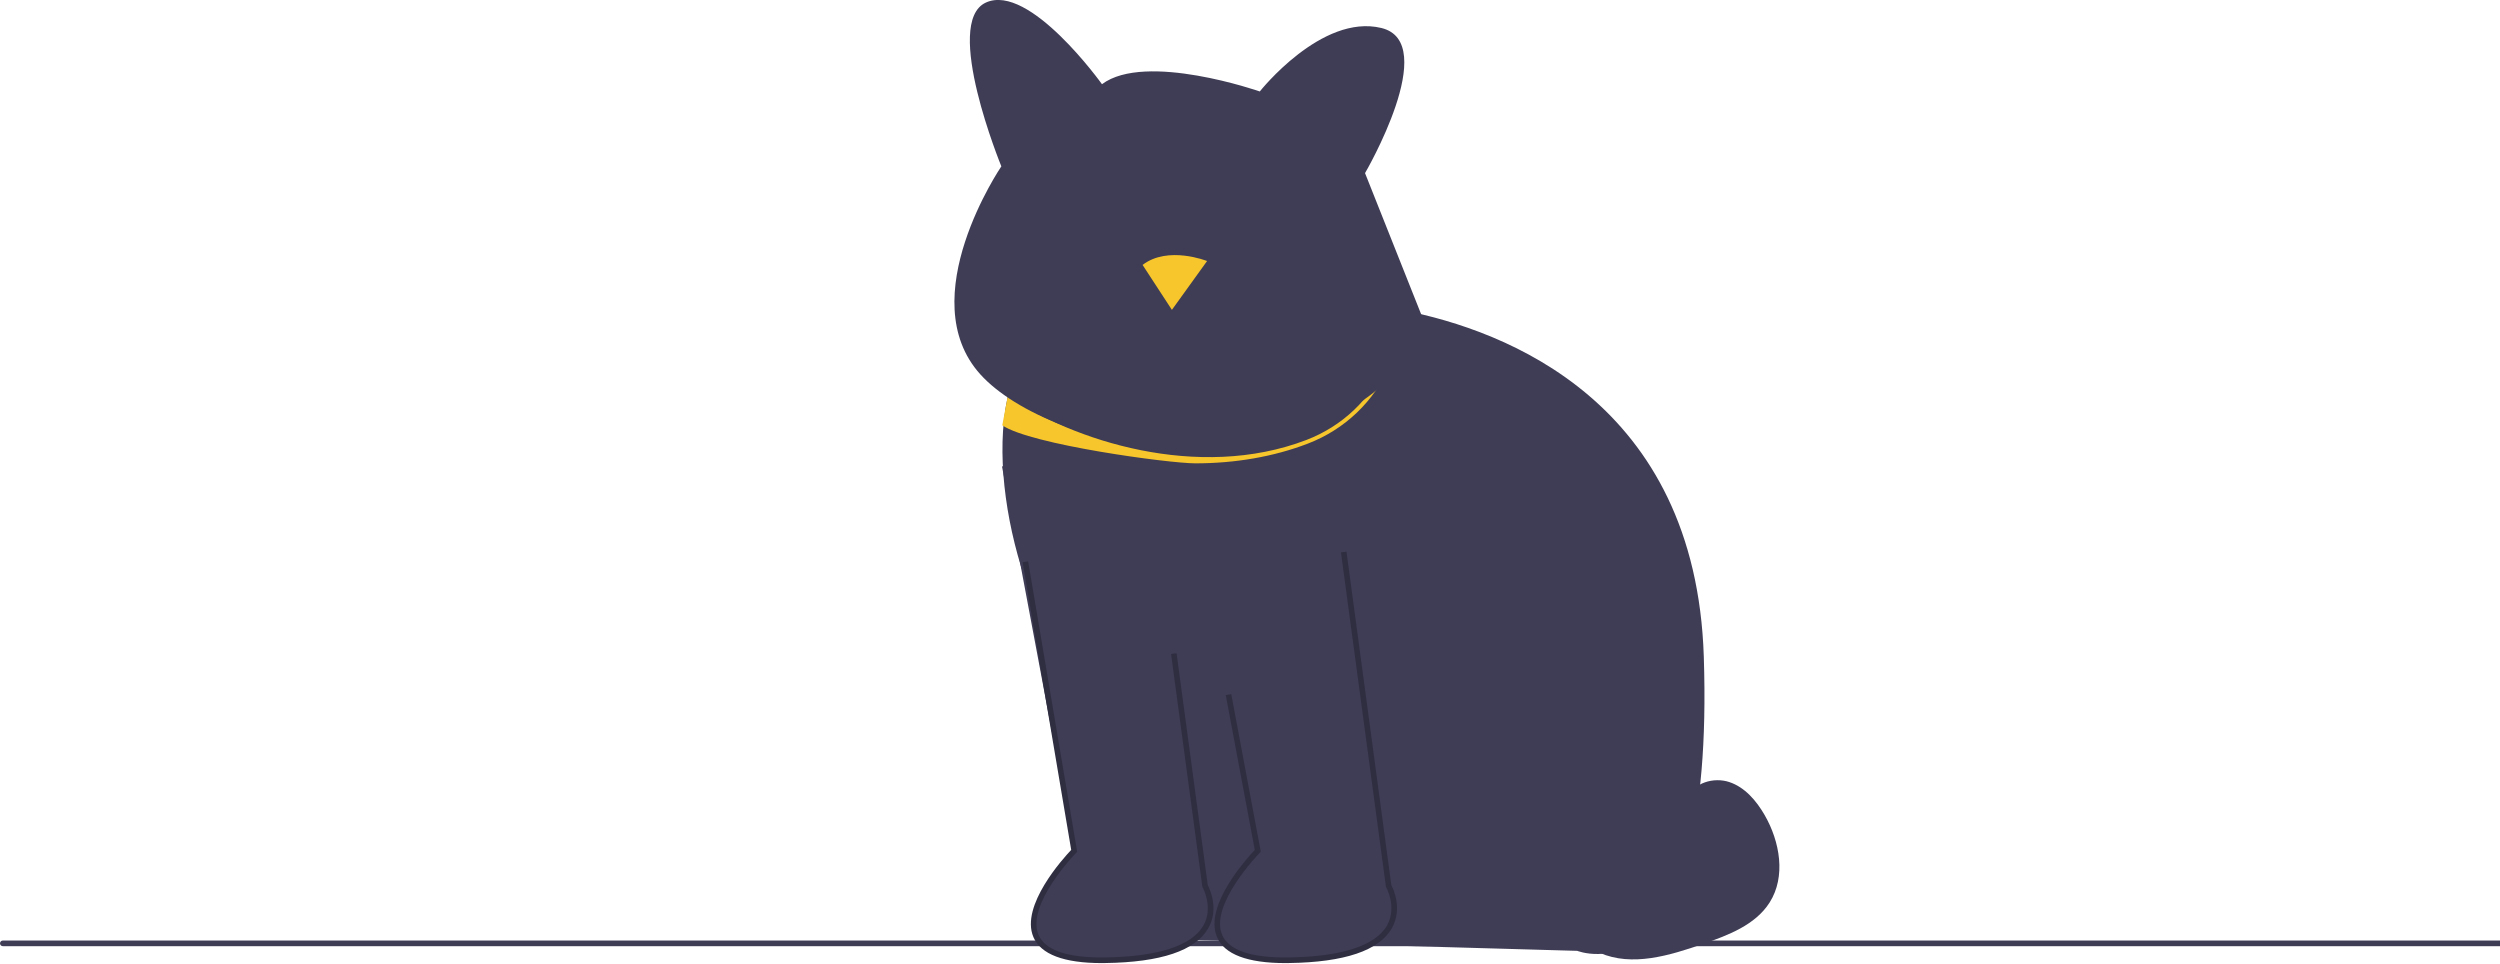
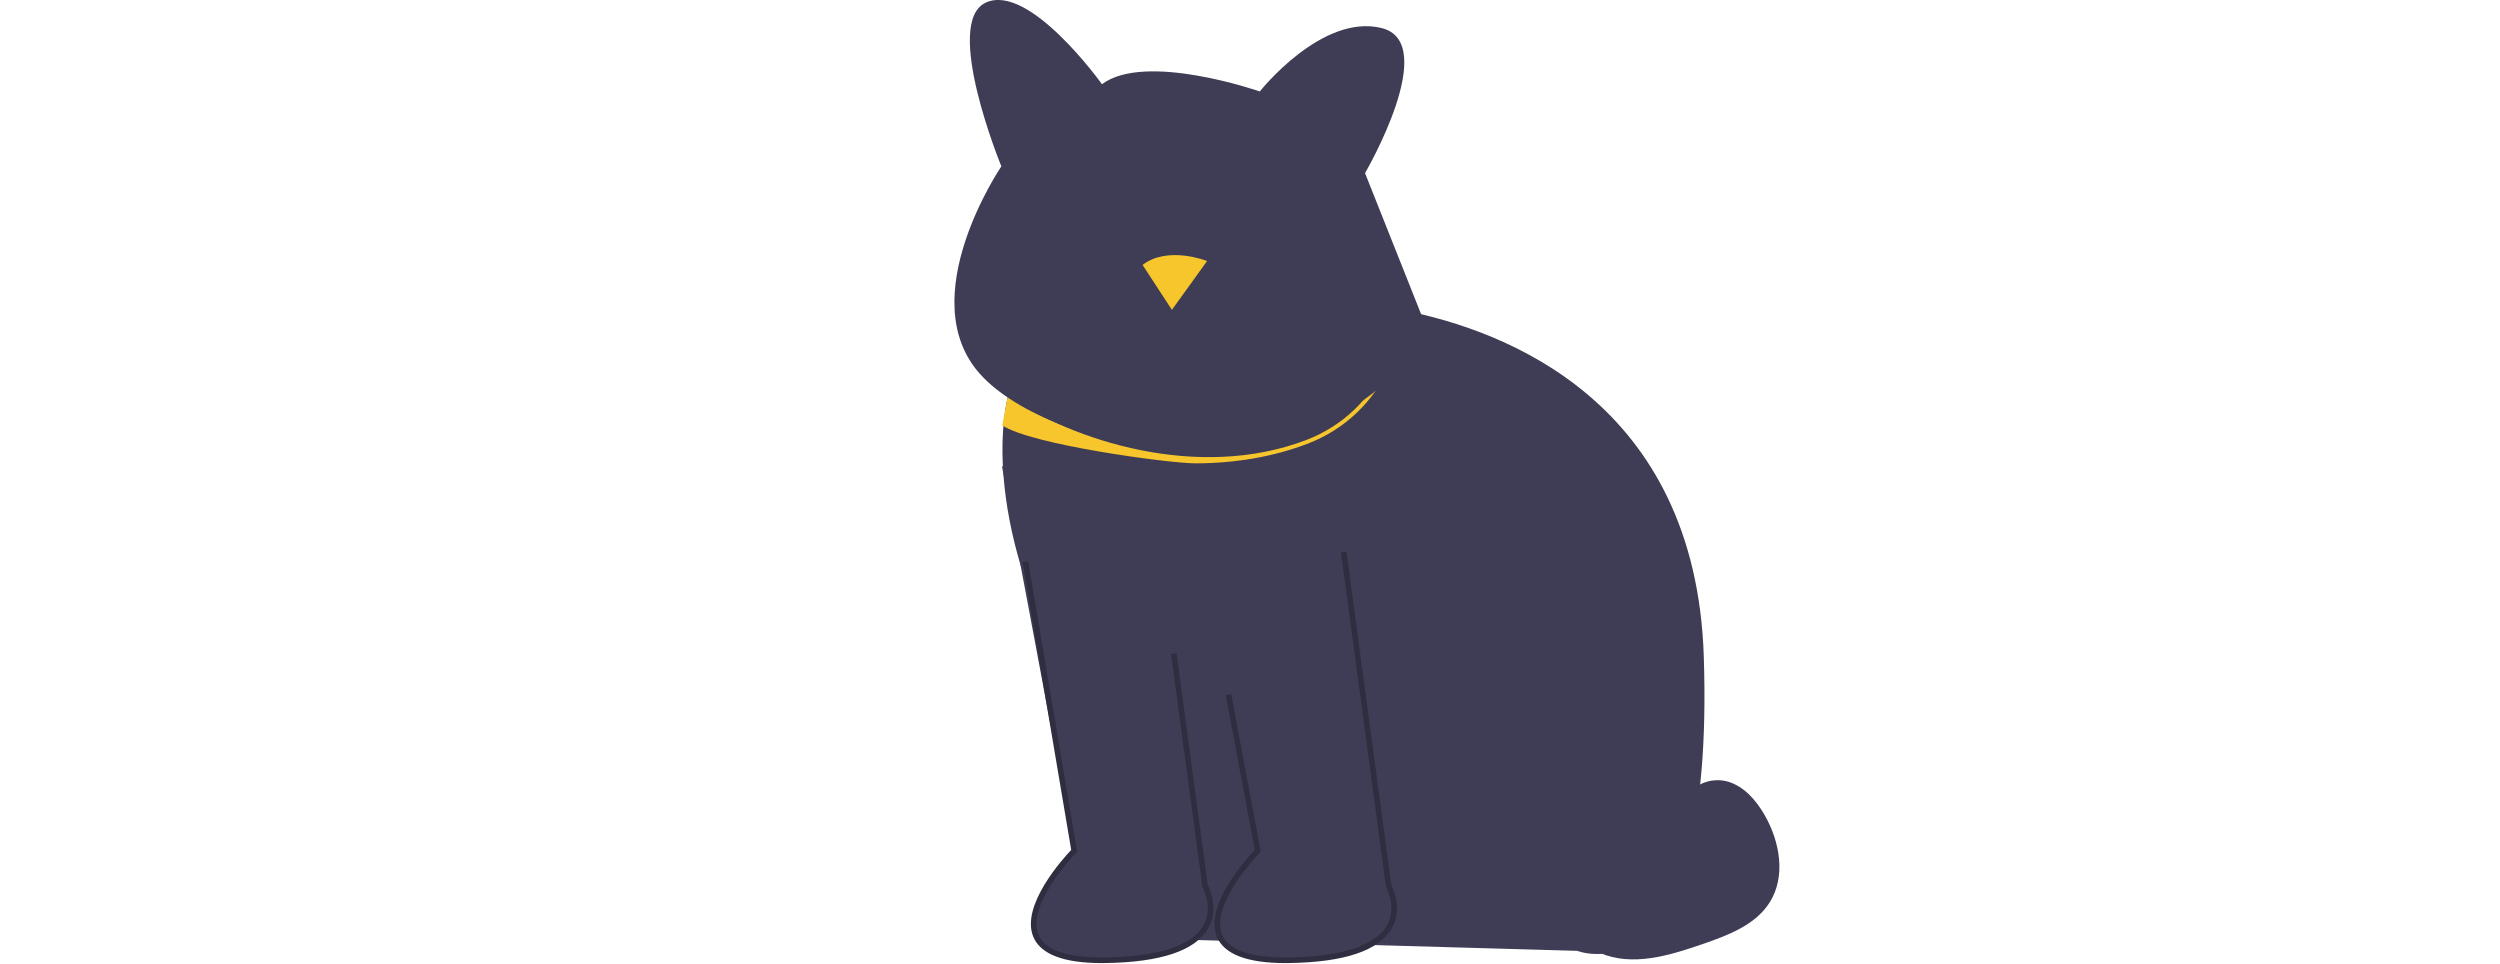
<svg xmlns="http://www.w3.org/2000/svg" width="888" height="342.09" viewBox="0 0 888 342.09">
  <path d="m560.17,337.74l-141.49-4.02s10.65-63.71-23.52-81.39c-23.29-12.06-43.96-68.39-38.08-106.72.08-.51.16-1.02.25-1.52,2.98-17.16,11.5-30.45,27.79-34.06,52.66-11.66,90.24-2.62,90.24-2.62,0,0,8.7.11,21.59,2.53.46.08.92.17,1.38.27,36.49,7.15,103.94,32.61,106.86,123.01,4.02,124.2-45.02,104.5-45.02,104.5Z" fill="#3f3d56" />
  <path d="m496.95,109.95c-.24,6.48-1.71,12.92-4.39,19.04-5.56,12.69-15.7,22.38-28.54,27.29-38.46,14.72-83.34.12-106.04-15.71-.09.5-1.89,9.99-1.97,10.5,10.05,6.88,59.24,13.51,68.57,13.51,14.17,0,27.81-2.35,39.94-7,13.19-5.05,23.6-15.01,29.31-28.04,2.73-6.22,4.23-12.75,4.5-19.33-.46-.1-.92-.19-1.38-.27,0,0,0,0,0,0Z" fill="#f7c62c" />
  <path d="m507.41,118.2l-22.55-56.71s27.07-46.4,5.8-51.55c-21.27-5.16-43.18,22.55-43.18,22.55,0,0-40.6-14.18-56.06-2.58,0,0-25.78-36.09-41.24-29-15.47,7.09,5.5,58.18,5.5,58.18,0,0-31.92,46.86-7.43,73.92,24.49,27.07,116.64,48.98,159.17-14.82h0Z" fill="#3f3d56" />
-   <path d="m1,336.08h887v-2H1c-.55,0-1,.45-1,1h0c0,.55.45,1,1,1Z" fill="#3f3d56" />
  <path d="m555.78,303.8c7.68,3.42,15.7,6.9,24.1,6.57s17.23-5.74,18.54-14.04c.68-4.29-.66-8.88.98-12.9,2.21-5.4,9.33-7.49,14.86-5.64,5.54,1.85,9.6,6.63,12.52,11.68,5.46,9.46,7.64,21.88,1.79,31.1-5.07,7.99-14.69,11.61-23.63,14.71-11.92,4.13-25.22,8.22-36.77,3.15-11.61-5.1-17.94-19.83-13.64-31.76" fill="#3f3d56" />
  <path d="m428.74,92.71s-13.88-5.55-22.89,1.39l10.41,15.96s12.49-17.34,12.49-17.34Z" fill="#f7c62c" />
  <path d="m355.89,165.55l25.67,136.68s-38.85,39.55,11.1,38.85c49.95-.69,35.38-26.36,35.38-26.36l-15.96-118.64" fill="#3f3d56" />
  <path d="m391.4,342.09c-13.53,0-21.71-3.1-24.33-9.23-4.77-11.16,10.76-28.17,13.42-30.97l-17.26-102.18,1.97-.33,17.43,103.18-.36.36c-.18.18-17.94,18.45-13.36,29.15,2.35,5.5,10.32,8.19,23.74,8,18.65-.26,30.67-4.17,34.77-11.3,3.69-6.42-.21-13.5-.25-13.57l-.09-.17-.03-.19-11.1-82.56,1.98-.27,11.08,82.38c.66,1.25,4.11,8.46.16,15.36-4.53,7.9-16.81,12.05-36.49,12.32-.43,0-.85,0-1.27,0Z" fill="#2f2e41" />
  <path d="m421.1,165.55l25.67,136.68s-38.85,39.55,11.1,38.85c49.95-.69,35.38-26.36,35.38-26.36l-15.96-118.64" fill="#3f3d56" />
  <path d="m456.61,342.09c-13.53,0-21.71-3.1-24.33-9.23-4.77-11.14,10.73-28.13,13.41-30.96l-10.31-55,1.97-.37,10.5,56.02-.37.37c-.18.18-17.94,18.45-13.36,29.15,2.35,5.5,10.33,8.2,23.74,8,18.66-.26,30.69-4.17,34.78-11.32,3.69-6.44-.22-13.48-.26-13.55l-.1-.17-15.98-118.83,1.98-.27,15.93,118.46c.66,1.25,4.11,8.46.16,15.36-4.53,7.9-16.81,12.05-36.49,12.32-.43,0-.85,0-1.27,0Z" fill="#2f2e41" />
</svg>
